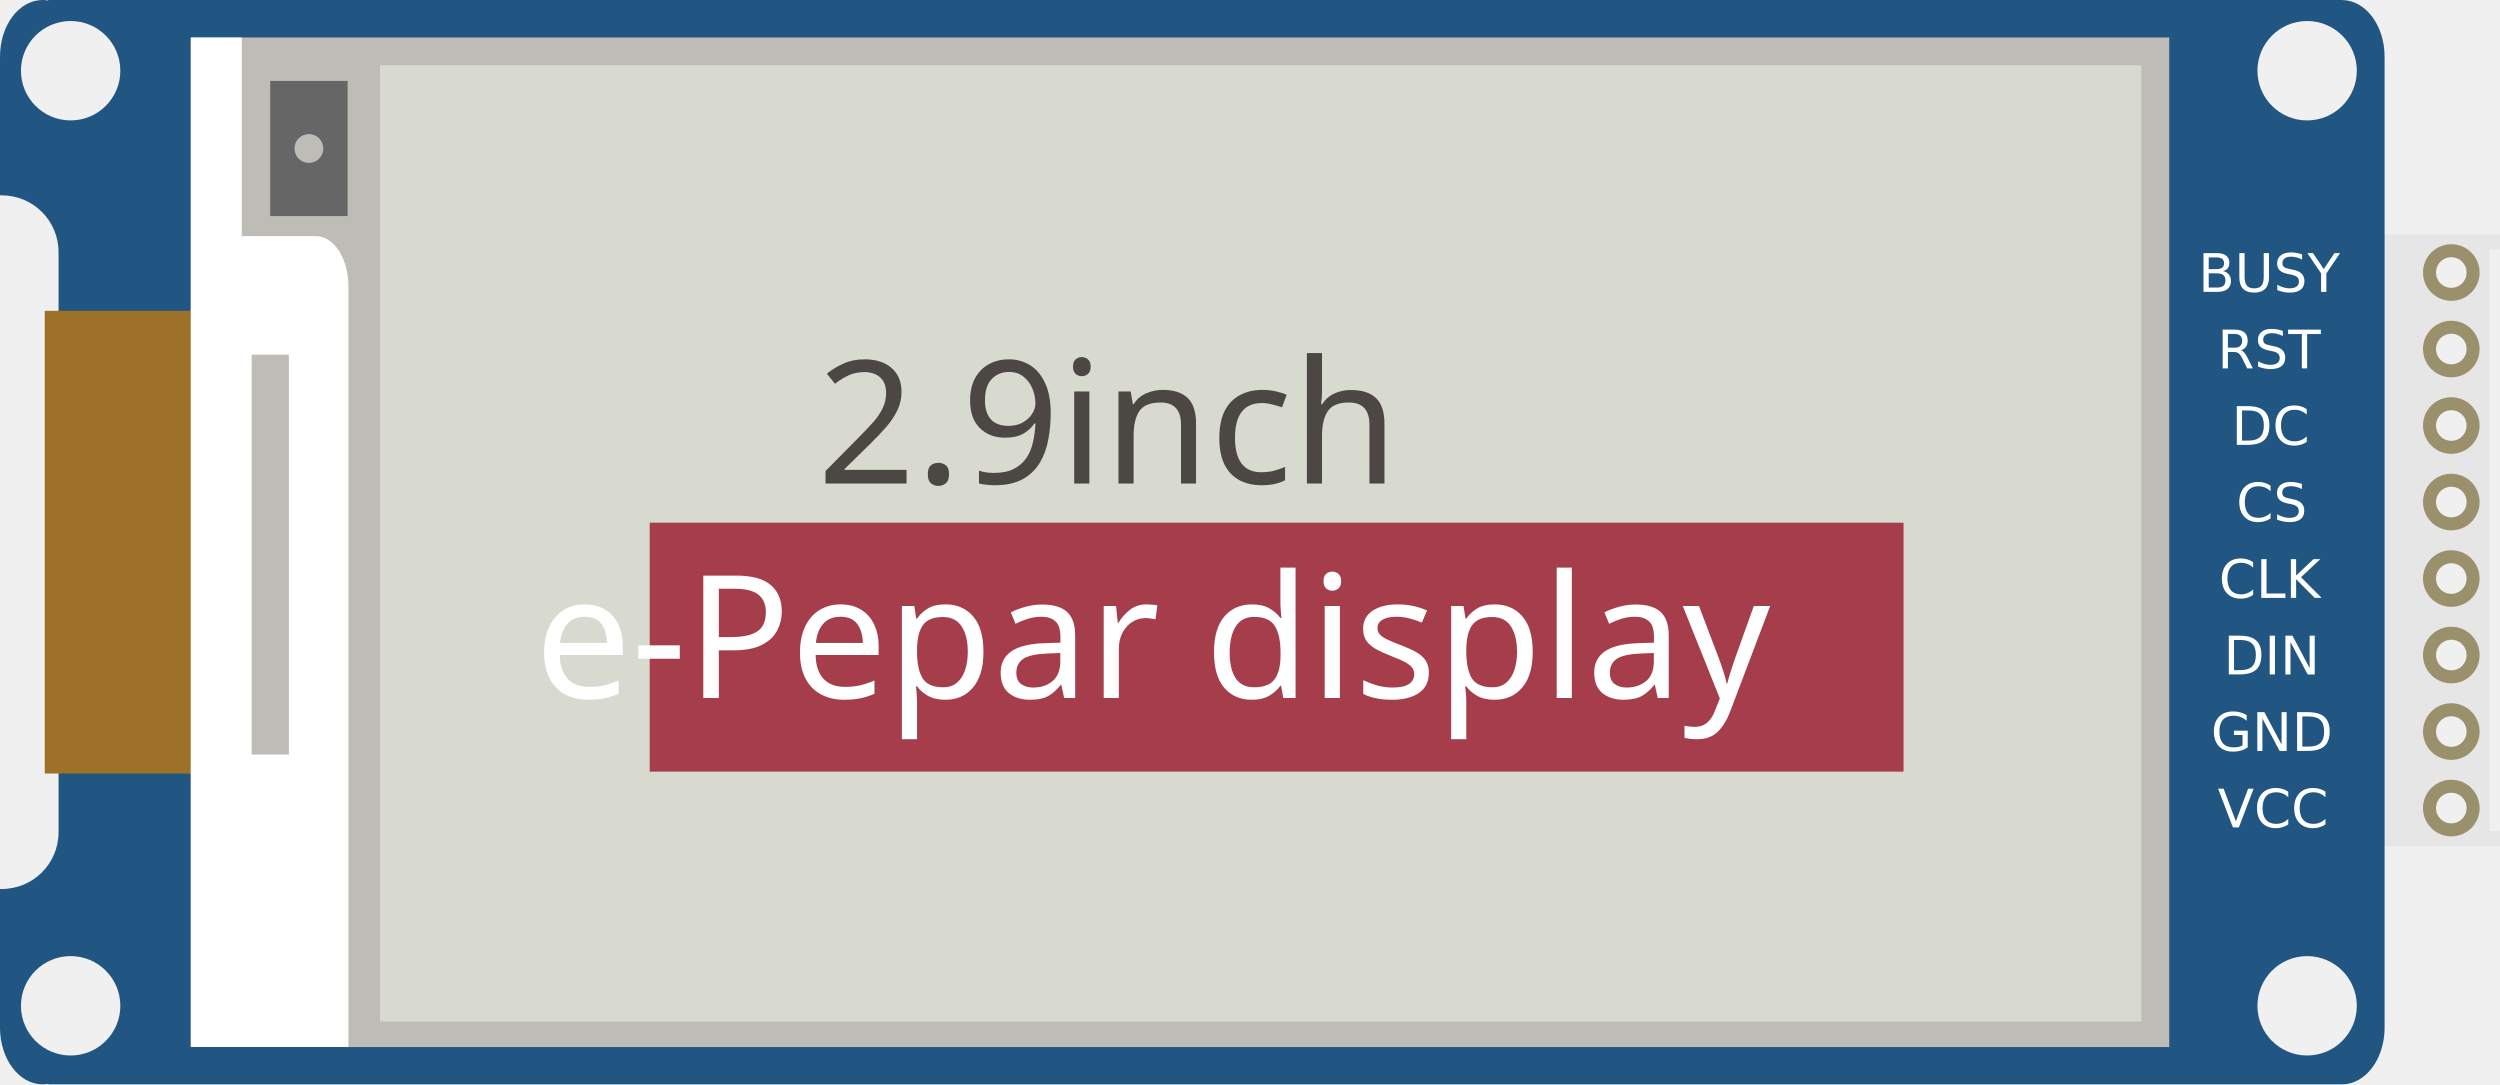
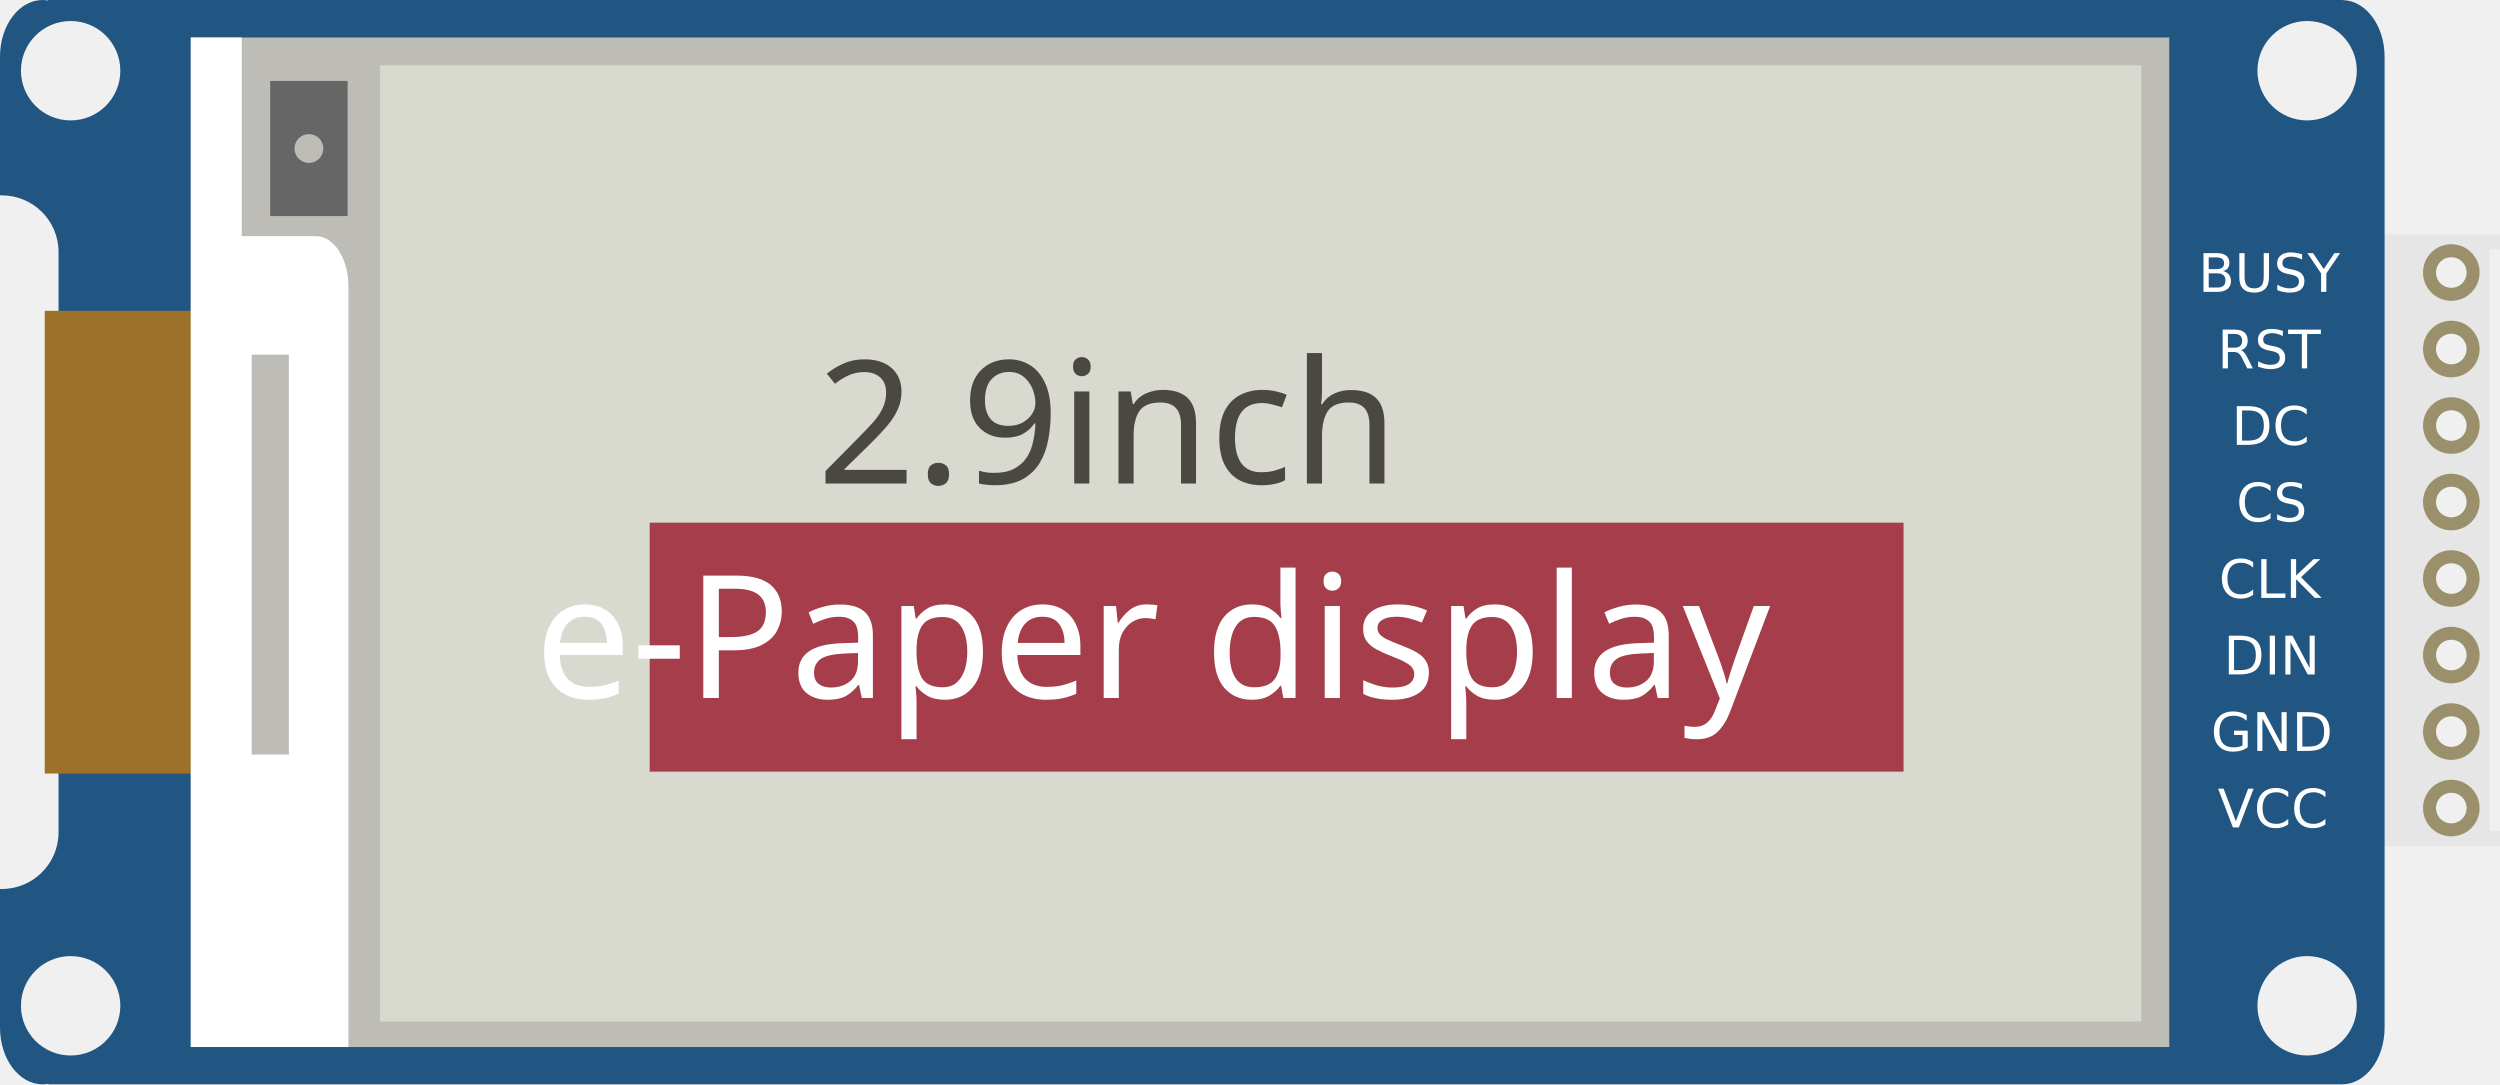
<svg xmlns="http://www.w3.org/2000/svg" width="83mm" height="36mm" viewBox="0 0 294.094 127.559" id="svg2" version="1.1">
  <defs id="defs4" />
  <g id="layer1" transform="translate(0,-924.8031)">
    <path id="path8" d="m 277.73,952.362 0,72 5.934,0 9.201,0 1.229,0 0,-1.797 -1.229,0 0,-68.406 1.229,0 0,-1.797 -1.229,0 -9.201,0 z m 10.636,2.699 c 2.4,0 2.4,3.602 0,3.602 -2.4,0 -2.4,-3.602 0,-3.602 z m 0,9 c 2.4,0 2.4,3.602 0,3.602 -2.4,0 -2.4,-3.602 0,-3.602 z m 0,9 c 2.399,8.9e-4 2.399,3.601 0,3.602 -2.401,9e-4 -2.401,-3.602 0,-3.602 z m 0,9 c 2.399,8.9e-4 2.399,3.601 0,3.602 -2.401,9e-4 -2.401,-3.602 0,-3.602 z m 0,9 c 2.4,0 2.4,3.602 0,3.602 -2.4,0 -2.4,-3.602 0,-3.602 z m 0,9 c 2.401,-9e-4 2.401,3.602 0,3.602 -2.401,9e-4 -2.401,-3.602 0,-3.602 z m 0,9 c 2.401,-9e-4 2.401,3.602 0,3.602 -2.401,9e-4 -2.401,-3.602 0,-3.602 z m 0,9 c 2.4,0 2.4,3.602 0,3.602 -2.4,0 -2.4,-3.602 0,-3.602 z" style="fill:#e6e6e6;stroke:none;stroke-width:0" />
    <path style="opacity:1;fill:#205681;fill-opacity:1;stroke:none;stroke-width:0.72;stroke-linecap:round;stroke-linejoin:miter;stroke-miterlimit:4;stroke-dasharray:none;stroke-opacity:1" d="M 269.893 -0.002 L 269.893 0 L 228.436 0 L 188.523 0 L 72.227 0 L 15.658 0 L 5.676 0 L 5.666 0.061 C 5.453 0.025 5.238 0 5.018 0 C 2.238 0 0 2.979 0 6.678 L 0 22.979 L 0.189 22.979 C 3.9 22.979 6.887 25.957 6.887 29.656 L 6.887 97.902 C 6.887 101.601 3.9 104.58 0.189 104.58 L 0 104.58 L 0 120.883 C 0 124.582 2.238 127.559 5.018 127.559 C 5.238 127.559 5.453 127.535 5.666 127.498 L 5.676 127.559 L 15.658 127.559 L 72.227 127.559 L 188.523 127.559 L 228.436 127.559 L 269.893 127.559 L 272.92 127.559 L 275.5 127.559 L 275.562 127.559 C 278.313 127.514 280.518 124.557 280.518 120.887 L 280.518 6.682 C 280.518 3.011 278.313 0.054 275.562 0.008 L 275.562 -0.002 L 275.5 -0.002 L 269.893 -0.002 z M 8.311 2.473 A 5.846 5.846 0 0 1 14.156 8.32 A 5.846 5.846 0 0 1 8.311 14.166 A 5.846 5.846 0 0 1 2.465 8.32 A 5.846 5.846 0 0 1 8.311 2.473 z M 271.404 2.473 A 5.846 5.846 0 0 1 277.25 8.32 A 5.846 5.846 0 0 1 271.404 14.166 A 5.846 5.846 0 0 1 265.559 8.32 A 5.846 5.846 0 0 1 271.404 2.473 z M 8.311 112.473 A 5.846 5.846 0 0 1 14.156 118.32 A 5.846 5.846 0 0 1 8.311 124.166 A 5.846 5.846 0 0 1 2.465 118.32 A 5.846 5.846 0 0 1 8.311 112.473 z M 271.404 112.473 A 5.846 5.846 0 0 1 277.25 118.32 A 5.846 5.846 0 0 1 271.404 124.166 A 5.846 5.846 0 0 1 265.559 118.32 A 5.846 5.846 0 0 1 271.404 112.473 z " transform="translate(0,924.8031)" id="rect4259" />
    <rect style="opacity:1;fill:#9d7128;fill-opacity:1;stroke:none;stroke-width:1.772;stroke-linecap:round;stroke-linejoin:round;stroke-miterlimit:4;stroke-dasharray:none;stroke-opacity:1" id="rect4353" width="21.315" height="54.432" x="5.265" y="-1015.8" transform="scale(1,-1)" />
    <rect style="opacity:1;fill:#bdbcb7;fill-opacity:1;stroke:none;stroke-width:1.772;stroke-linecap:round;stroke-linejoin:round;stroke-miterlimit:4;stroke-dasharray:none;stroke-opacity:1" id="rect4351" width="232.744" height="118.76" x="22.444" y="-1047.975" transform="scale(1,-1)" />
    <path style="opacity:1;fill:#ffffff;fill-opacity:1;stroke:none;stroke-width:1.772;stroke-linecap:round;stroke-linejoin:round;stroke-miterlimit:4;stroke-dasharray:none;stroke-opacity:1" d="m 22.443,929.215 0,29.295 0,10.012 0,54.28 0,25.171 8.773,0 9.774,0 0,-25.171 0,-54.28 0,-10.012 c 0,-3.284 -1.701,-5.926 -3.815,-5.926 l -8.734,0 0,-23.369 -5.998,0 z m 7.159,37.307 4.38,0 0,47.043 -4.38,0 0,-47.043 z" id="rect4372" />
    <rect y="-1044.979" x="44.714" height="112.492" width="207.194" id="rect4398" style="opacity:1;fill:#d8d9cf;fill-opacity:1;stroke:none;stroke-width:1.772;stroke-linecap:round;stroke-linejoin:round;stroke-miterlimit:4;stroke-dasharray:none;stroke-opacity:1" transform="scale(1,-1)" />
    <rect style="opacity:1;fill:#a53d4a;fill-opacity:1;stroke:none;stroke-width:0.72;stroke-linecap:round;stroke-linejoin:miter;stroke-miterlimit:4;stroke-dasharray:none;stroke-opacity:1" id="rect4183" width="147.5" height="29.286" x="76.429" y="986.291" />
    <text id="text4487" y="981.685" x="148.686" style="font-style:normal;font-weight:normal;font-size:20.187px;line-height:125%;font-family:sans-serif;letter-spacing:0px;word-spacing:0px;fill:#4b4843;fill-opacity:1;stroke:none;stroke-width:1px;stroke-linecap:butt;stroke-linejoin:miter;stroke-opacity:1" xml:space="preserve">
      <tspan style="font-style:normal;font-variant:normal;font-weight:normal;font-stretch:normal;font-size:20.186px;line-height:125%;font-family:'Droid Sans';-inkscape-font-specification:'Droid Sans, Normal';text-align:center;writing-mode:lr-tb;text-anchor:middle;fill:#4b4843;fill-opacity:1" y="981.685" x="148.686" id="tspan4489">2.9inch</tspan>
-       <tspan style="font-style:normal;font-variant:normal;font-weight:normal;font-stretch:normal;font-size:20.186px;line-height:125%;font-family:'Droid Sans';-inkscape-font-specification:'Droid Sans, Normal';text-align:center;writing-mode:lr-tb;text-anchor:middle;fill:#ffffff;fill-opacity:1" id="tspan4493" y="1006.918" x="148.686">e-Pepar display</tspan>
+       <tspan style="font-style:normal;font-variant:normal;font-weight:normal;font-stretch:normal;font-size:20.186px;line-height:125%;font-family:'Droid Sans';-inkscape-font-specification:'Droid Sans, Normal';text-align:center;writing-mode:lr-tb;text-anchor:middle;fill:#ffffff;fill-opacity:1" id="tspan4493" y="1006.918" x="148.686">e-Paper display</tspan>
    </text>
    <path style="opacity:1;fill:#666666;fill-opacity:1;stroke:none;stroke-width:0.72;stroke-linecap:round;stroke-linejoin:miter;stroke-miterlimit:4;stroke-dasharray:none;stroke-opacity:1" d="M 31.785 9.523 L 31.785 25.416 L 40.893 25.416 L 40.893 9.523 L 31.785 9.523 z M 36.34 15.773 A 1.696 1.696 0 0 1 38.035 17.471 A 1.696 1.696 0 0 1 36.34 19.166 A 1.696 1.696 0 0 1 34.643 17.471 A 1.696 1.696 0 0 1 36.34 15.773 z " transform="translate(0,924.8031)" id="rect4509" />
    <ellipse ry="2.565" rx="2.565" transform="matrix(0,-1,1,0,0,0)" id="connector15pin" connectorname="GND" cx="-1019.862" cy="288.366" style="fill:none;stroke:#9a916c;stroke-width:1.53" />
    <ellipse ry="2.565" rx="2.565" transform="matrix(0,-1,1,0,0,0)" id="connector14pin" connectorname="VCC" cx="-1010.862" cy="288.366" style="fill:none;stroke:#9a916c;stroke-width:1.53" />
    <ellipse ry="2.565" rx="2.565" transform="matrix(0,-1,1,0,0,0)" id="connector13pin" connectorname="SCL" cx="-1001.862" cy="288.366" style="fill:none;stroke:#9a916c;stroke-width:1.53" />
    <ellipse ry="2.565" rx="2.565" transform="matrix(0,-1,1,0,0,0)" id="connector12pin" connectorname="SDA" cx="-992.862" cy="288.366" style="fill:none;stroke:#9a916c;stroke-width:1.53" />
    <ellipse ry="2.565" rx="2.565" transform="matrix(0,-1,1,0,0,0)" id="connector11pin" connectorname="SDO" cx="-983.862" cy="288.366" style="fill:none;stroke:#9a916c;stroke-width:1.53" />
    <ellipse ry="2.565" rx="2.565" transform="matrix(0,-1,1,0,0,0)" id="connector10pin" connectorname="CS" cx="-974.862" cy="288.366" style="fill:none;stroke:#9a916c;stroke-width:1.53" />
    <ellipse ry="2.565" rx="2.565" transform="matrix(0,-1,1,0,0,0)" id="connector9pin" connectorname="INT2" cx="-965.862" cy="288.366" style="fill:none;stroke:#9a916c;stroke-width:1.53" />
    <ellipse ry="2.565" rx="2.565" transform="matrix(0,-1,1,0,0,0)" id="connector8pin" connectorname="INT1" cx="-956.862" cy="288.366" style="fill:none;stroke:#9a916c;stroke-width:1.53" />
    <g style="fill:#ffffff" transform="matrix(0.9025284,0,0,0.9025286,-927.5919,-189.0519)" id="g4744">
      <path id="path4675" style="font-style:normal;font-weight:normal;font-size:medium;line-height:125%;font-family:sans-serif;letter-spacing:0px;word-spacing:0px;fill:#ffffff;fill-opacity:1;stroke:none;stroke-width:1px;stroke-linecap:butt;stroke-linejoin:miter;stroke-opacity:1" d="m 1315.66,1269.78 0,1.851 1.096,0 q 0.551,0 0.815,-0.227 0.267,-0.23 0.267,-0.7 0,-0.474 -0.267,-0.697 -0.264,-0.227 -0.815,-0.227 l -1.096,0 z m 0,-2.077 0,1.522 1.012,0 q 0.501,0 0.744,-0.186 0.247,-0.189 0.247,-0.575 0,-0.382 -0.247,-0.572 -0.244,-0.19 -0.744,-0.19 l -1.012,0 z m -0.683,-0.562 1.746,0 q 0.781,0 1.204,0.325 0.423,0.325 0.423,0.924 0,0.464 -0.216,0.738 -0.216,0.274 -0.636,0.342 0.504,0.108 0.781,0.453 0.281,0.342 0.281,0.856 0,0.677 -0.46,1.045 -0.46,0.369 -1.309,0.369 l -1.813,0 0,-5.051 z" />
      <path id="path4677" style="font-style:normal;font-weight:normal;font-size:medium;line-height:125%;font-family:sans-serif;letter-spacing:0px;word-spacing:0px;fill:#ffffff;fill-opacity:1;stroke:none;stroke-width:1px;stroke-linecap:butt;stroke-linejoin:miter;stroke-opacity:1" d="m 1319.649,1267.141 0.687,0 0,3.068 q 0,0.812 0.294,1.171 0.294,0.355 0.954,0.355 0.656,0 0.951,-0.355 0.294,-0.359 0.294,-1.171 l 0,-3.068 0.687,0 0,3.153 q 0,0.988 -0.49,1.492 -0.487,0.504 -1.441,0.504 -0.957,0 -1.448,-0.504 -0.487,-0.504 -0.487,-1.492 l 0,-3.153 z" />
      <path id="path4679" style="font-style:normal;font-weight:normal;font-size:medium;line-height:125%;font-family:sans-serif;letter-spacing:0px;word-spacing:0px;fill:#ffffff;fill-opacity:1;stroke:none;stroke-width:1px;stroke-linecap:butt;stroke-linejoin:miter;stroke-opacity:1" d="m 1327.829,1267.307 0,0.666 q -0.389,-0.186 -0.734,-0.277 -0.345,-0.091 -0.666,-0.091 -0.558,0 -0.863,0.216 -0.301,0.217 -0.301,0.616 0,0.335 0.2,0.507 0.203,0.169 0.764,0.274 l 0.413,0.085 q 0.764,0.145 1.127,0.514 0.365,0.365 0.365,0.981 0,0.734 -0.494,1.113 -0.491,0.379 -1.441,0.379 -0.359,0 -0.765,-0.081 -0.403,-0.081 -0.836,-0.24 l 0,-0.704 q 0.416,0.233 0.815,0.352 0.399,0.118 0.785,0.118 0.585,0 0.903,-0.23 0.318,-0.23 0.318,-0.656 0,-0.372 -0.23,-0.582 -0.227,-0.21 -0.748,-0.315 l -0.416,-0.081 q -0.764,-0.152 -1.106,-0.477 -0.342,-0.325 -0.342,-0.903 0,-0.67 0.47,-1.056 0.474,-0.386 1.302,-0.386 0.355,0 0.724,0.064 0.369,0.064 0.754,0.193 z" />
      <path id="path4681" style="font-style:normal;font-weight:normal;font-size:medium;line-height:125%;font-family:sans-serif;letter-spacing:0px;word-spacing:0px;fill:#ffffff;fill-opacity:1;stroke:none;stroke-width:1px;stroke-linecap:butt;stroke-linejoin:miter;stroke-opacity:1" d="m 1328.52,1267.141 0.734,0 1.401,2.077 1.39,-2.077 0.734,0 -1.786,2.646 0,2.405 -0.687,0 0,-2.405 -1.786,-2.646 z" />
    </g>
    <g style="fill:#ffffff" transform="matrix(0.9025284,0,0,0.9025286,-925.3354,-191.011)" id="g4750">
      <path id="path4683" style="font-style:normal;font-weight:normal;font-size:medium;line-height:125%;font-family:sans-serif;letter-spacing:0px;word-spacing:0px;fill:#ffffff;fill-opacity:1;stroke:none;stroke-width:1px;stroke-linecap:butt;stroke-linejoin:miter;stroke-opacity:1" d="m 1317.372,1281.966 q 0.22,0.074 0.426,0.318 0.21,0.244 0.419,0.67 l 0.694,1.38 -0.734,0 -0.646,-1.296 q -0.25,-0.507 -0.487,-0.673 -0.234,-0.166 -0.639,-0.166 l -0.744,0 0,2.135 -0.683,0 0,-5.051 1.543,0 q 0.866,0 1.292,0.362 0.426,0.362 0.426,1.093 0,0.477 -0.223,0.792 -0.22,0.315 -0.643,0.436 z m -1.712,-2.121 0,1.793 0.859,0 q 0.494,0 0.744,-0.227 0.254,-0.23 0.254,-0.673 0,-0.443 -0.254,-0.666 -0.25,-0.227 -0.744,-0.227 l -0.859,0 z" />
      <path id="path4685" style="font-style:normal;font-weight:normal;font-size:medium;line-height:125%;font-family:sans-serif;letter-spacing:0px;word-spacing:0px;fill:#ffffff;fill-opacity:1;stroke:none;stroke-width:1px;stroke-linecap:butt;stroke-linejoin:miter;stroke-opacity:1" d="m 1322.822,1279.449 0,0.666 q -0.389,-0.186 -0.734,-0.278 -0.345,-0.091 -0.666,-0.091 -0.558,0 -0.863,0.216 -0.301,0.216 -0.301,0.616 0,0.335 0.2,0.507 0.203,0.169 0.765,0.274 l 0.413,0.085 q 0.765,0.145 1.127,0.514 0.365,0.365 0.365,0.981 0,0.734 -0.494,1.113 -0.49,0.379 -1.441,0.379 -0.359,0 -0.764,-0.081 -0.403,-0.081 -0.836,-0.24 l 0,-0.704 q 0.416,0.233 0.815,0.352 0.399,0.118 0.785,0.118 0.585,0 0.903,-0.23 0.318,-0.23 0.318,-0.656 0,-0.372 -0.23,-0.582 -0.227,-0.21 -0.748,-0.315 l -0.416,-0.081 q -0.765,-0.152 -1.106,-0.477 -0.342,-0.325 -0.342,-0.903 0,-0.67 0.47,-1.056 0.474,-0.386 1.302,-0.386 0.355,0 0.724,0.064 0.369,0.064 0.754,0.193 z" />
      <path id="path4687" style="font-style:normal;font-weight:normal;font-size:medium;line-height:125%;font-family:sans-serif;letter-spacing:0px;word-spacing:0px;fill:#ffffff;fill-opacity:1;stroke:none;stroke-width:1px;stroke-linecap:butt;stroke-linejoin:miter;stroke-opacity:1" d="m 1323.506,1279.284 4.273,0 0,0.575 -1.793,0 0,4.476 -0.687,0 0,-4.476 -1.793,0 0,-0.575 z" />
    </g>
    <g style="fill:#ffffff" transform="matrix(0.9025284,0,0,0.9025286,-923.6714,-192.7276)" id="g4755">
      <path id="path4689" style="font-style:normal;font-weight:normal;font-size:medium;line-height:125%;font-family:sans-serif;letter-spacing:0px;word-spacing:0px;fill:#ffffff;fill-opacity:1;stroke:none;stroke-width:1px;stroke-linecap:butt;stroke-linejoin:miter;stroke-opacity:1" d="m 1315.66,1291.72 0,3.928 0.826,0 q 1.045,0 1.529,-0.474 0.487,-0.474 0.487,-1.495 0,-1.015 -0.487,-1.485 -0.484,-0.474 -1.529,-0.474 l -0.826,0 z m -0.683,-0.562 1.404,0 q 1.468,0 2.155,0.612 0.687,0.609 0.687,1.908 0,1.306 -0.69,1.918 -0.69,0.612 -2.152,0.612 l -1.404,0 0,-5.051 z" />
      <path id="path4691" style="font-style:normal;font-weight:normal;font-size:medium;line-height:125%;font-family:sans-serif;letter-spacing:0px;word-spacing:0px;fill:#ffffff;fill-opacity:1;stroke:none;stroke-width:1px;stroke-linecap:butt;stroke-linejoin:miter;stroke-opacity:1" d="m 1324.091,1291.548 0,0.721 q -0.345,-0.321 -0.738,-0.48 -0.389,-0.159 -0.829,-0.159 -0.866,0 -1.326,0.531 -0.46,0.528 -0.46,1.529 0,0.998 0.46,1.529 0.46,0.528 1.326,0.528 0.44,0 0.829,-0.159 0.392,-0.159 0.738,-0.48 l 0,0.714 q -0.359,0.243 -0.761,0.365 -0.399,0.122 -0.846,0.122 -1.147,0 -1.807,-0.7 -0.66,-0.704 -0.66,-1.918 0,-1.218 0.66,-1.918 0.66,-0.704 1.807,-0.704 0.453,0 0.853,0.122 0.403,0.118 0.754,0.359 z" />
    </g>
    <g style="fill:#ffffff" transform="matrix(0.9025284,0,0,0.9025286,-923.1173,-193.3173)" id="g4759">
      <path id="path4693" style="font-style:normal;font-weight:normal;font-size:medium;line-height:125%;font-family:sans-serif;letter-spacing:0px;word-spacing:0px;fill:#ffffff;fill-opacity:1;stroke:none;stroke-width:1px;stroke-linecap:butt;stroke-linejoin:miter;stroke-opacity:1" d="m 1318.759,1302.173 0,0.721 q -0.345,-0.321 -0.738,-0.48 -0.389,-0.159 -0.829,-0.159 -0.866,0 -1.326,0.531 -0.46,0.528 -0.46,1.529 0,0.998 0.46,1.529 0.46,0.528 1.326,0.528 0.44,0 0.829,-0.159 0.392,-0.159 0.738,-0.48 l 0,0.714 q -0.359,0.244 -0.761,0.365 -0.399,0.122 -0.846,0.122 -1.147,0 -1.806,-0.7 -0.66,-0.704 -0.66,-1.918 0,-1.218 0.66,-1.918 0.66,-0.704 1.806,-0.704 0.453,0 0.853,0.122 0.403,0.118 0.754,0.359 z" />
      <path id="path4695" style="font-style:normal;font-weight:normal;font-size:medium;line-height:125%;font-family:sans-serif;letter-spacing:0px;word-spacing:0px;fill:#ffffff;fill-opacity:1;stroke:none;stroke-width:1px;stroke-linecap:butt;stroke-linejoin:miter;stroke-opacity:1" d="m 1322.85,1301.949 0,0.666 q -0.389,-0.186 -0.734,-0.277 -0.345,-0.091 -0.666,-0.091 -0.558,0 -0.863,0.216 -0.301,0.216 -0.301,0.616 0,0.335 0.2,0.507 0.203,0.169 0.764,0.274 l 0.413,0.085 q 0.764,0.145 1.127,0.514 0.365,0.365 0.365,0.981 0,0.734 -0.494,1.113 -0.491,0.379 -1.441,0.379 -0.359,0 -0.765,-0.081 -0.403,-0.081 -0.836,-0.24 l 0,-0.704 q 0.416,0.233 0.815,0.352 0.399,0.118 0.785,0.118 0.585,0 0.903,-0.23 0.318,-0.23 0.318,-0.656 0,-0.372 -0.23,-0.582 -0.227,-0.21 -0.748,-0.315 l -0.416,-0.081 q -0.765,-0.152 -1.106,-0.477 -0.342,-0.325 -0.342,-0.903 0,-0.67 0.47,-1.056 0.474,-0.386 1.302,-0.386 0.355,0 0.724,0.064 0.369,0.064 0.754,0.193 z" />
    </g>
    <g style="fill:#ffffff" transform="matrix(0.9025284,0,0,0.9025286,-925.1631,-192.1335)" id="g4763">
      <path id="path4697" style="font-style:normal;font-weight:normal;font-size:medium;line-height:125%;font-family:sans-serif;letter-spacing:0px;word-spacing:0px;fill:#ffffff;fill-opacity:1;stroke:none;stroke-width:1px;stroke-linecap:butt;stroke-linejoin:miter;stroke-opacity:1" d="m 1318.759,1310.833 0,0.721 q -0.345,-0.321 -0.738,-0.48 -0.389,-0.159 -0.829,-0.159 -0.866,0 -1.326,0.531 -0.46,0.528 -0.46,1.529 0,0.998 0.46,1.529 0.46,0.528 1.326,0.528 0.44,0 0.829,-0.159 0.392,-0.159 0.738,-0.48 l 0,0.714 q -0.359,0.244 -0.761,0.365 -0.399,0.122 -0.846,0.122 -1.147,0 -1.806,-0.7 -0.66,-0.704 -0.66,-1.918 0,-1.218 0.66,-1.918 0.66,-0.704 1.806,-0.704 0.453,0 0.853,0.122 0.403,0.118 0.754,0.359 z" />
      <path id="path4699" style="font-style:normal;font-weight:normal;font-size:medium;line-height:125%;font-family:sans-serif;letter-spacing:0px;word-spacing:0px;fill:#ffffff;fill-opacity:1;stroke:none;stroke-width:1px;stroke-linecap:butt;stroke-linejoin:miter;stroke-opacity:1" d="m 1319.822,1310.444 0.683,0 0,4.476 2.459,0 0,0.575 -3.143,0 0,-5.051 z" />
      <path id="path4701" style="font-style:normal;font-weight:normal;font-size:medium;line-height:125%;font-family:sans-serif;letter-spacing:0px;word-spacing:0px;fill:#ffffff;fill-opacity:1;stroke:none;stroke-width:1px;stroke-linecap:butt;stroke-linejoin:miter;stroke-opacity:1" d="m 1323.678,1310.444 0.683,0 0,2.135 2.267,-2.135 0.88,0 -2.507,2.355 2.686,2.696 -0.9,0 -2.426,-2.432 0,2.432 -0.683,0 0,-5.051 z" />
    </g>
    <g style="fill:#ffffff" transform="matrix(0.9025284,0,0,0.9025286,-924.6118,-190.9469)" id="g4768">
      <path id="path4703" style="font-style:normal;font-weight:normal;font-size:medium;line-height:125%;font-family:sans-serif;letter-spacing:0px;word-spacing:0px;fill:#ffffff;fill-opacity:1;stroke:none;stroke-width:1px;stroke-linecap:butt;stroke-linejoin:miter;stroke-opacity:1" d="m 1315.66,1319.667 0,3.928 0.826,0 q 1.045,0 1.529,-0.474 0.487,-0.474 0.487,-1.495 0,-1.015 -0.487,-1.485 -0.484,-0.474 -1.529,-0.474 l -0.826,0 z m -0.683,-0.562 1.404,0 q 1.468,0 2.155,0.612 0.687,0.609 0.687,1.908 0,1.306 -0.69,1.918 -0.69,0.612 -2.152,0.612 l -1.404,0 0,-5.051 z" />
      <path id="path4705" style="font-style:normal;font-weight:normal;font-size:medium;line-height:125%;font-family:sans-serif;letter-spacing:0px;word-spacing:0px;fill:#ffffff;fill-opacity:1;stroke:none;stroke-width:1px;stroke-linecap:butt;stroke-linejoin:miter;stroke-opacity:1" d="m 1320.309,1319.105 0.683,0 0,5.051 -0.683,0 0,-5.051 z" />
      <path id="path4707" style="font-style:normal;font-weight:normal;font-size:medium;line-height:125%;font-family:sans-serif;letter-spacing:0px;word-spacing:0px;fill:#ffffff;fill-opacity:1;stroke:none;stroke-width:1px;stroke-linecap:butt;stroke-linejoin:miter;stroke-opacity:1" d="m 1322.352,1319.105 0.92,0 2.24,4.225 0,-4.225 0.663,0 0,5.051 -0.92,0 -2.24,-4.226 0,4.226 -0.663,0 0,-5.051 z" />
    </g>
    <g style="fill:#ffffff" transform="matrix(0.9025284,0,0,0.9025286,-926.1065,-189.7665)" id="g4773">
      <path id="path4709" style="font-style:normal;font-weight:normal;font-size:medium;line-height:125%;font-family:sans-serif;letter-spacing:0px;word-spacing:0px;fill:#ffffff;fill-opacity:1;stroke:none;stroke-width:1px;stroke-linecap:butt;stroke-linejoin:miter;stroke-opacity:1" d="m 1318.421,1332.096 0,-1.357 -1.116,0 0,-0.562 1.793,0 0,2.168 q -0.396,0.281 -0.873,0.426 -0.477,0.142 -1.018,0.142 -1.184,0 -1.854,-0.69 -0.666,-0.694 -0.666,-1.928 0,-1.238 0.666,-1.928 0.67,-0.694 1.854,-0.694 0.494,0 0.937,0.122 0.447,0.122 0.822,0.359 l 0,0.727 q -0.379,-0.321 -0.805,-0.484 -0.426,-0.162 -0.896,-0.162 -0.927,0 -1.394,0.518 -0.463,0.518 -0.463,1.543 0,1.022 0.463,1.539 0.467,0.518 1.394,0.518 0.362,0 0.646,-0.061 0.284,-0.064 0.511,-0.196 z" />
      <path id="path4711" style="font-style:normal;font-weight:normal;font-size:medium;line-height:125%;font-family:sans-serif;letter-spacing:0px;word-spacing:0px;fill:#ffffff;fill-opacity:1;stroke:none;stroke-width:1px;stroke-linecap:butt;stroke-linejoin:miter;stroke-opacity:1" d="m 1320.349,1327.766 0.92,0 2.24,4.225 0,-4.225 0.663,0 0,5.051 -0.92,0 -2.24,-4.226 0,4.226 -0.663,0 0,-5.051 z" />
      <path id="path4713" style="font-style:normal;font-weight:normal;font-size:medium;line-height:125%;font-family:sans-serif;letter-spacing:0px;word-spacing:0px;fill:#ffffff;fill-opacity:1;stroke:none;stroke-width:1px;stroke-linecap:butt;stroke-linejoin:miter;stroke-opacity:1" d="m 1326.216,1328.327 0,3.928 0.826,0 q 1.045,0 1.529,-0.474 0.487,-0.474 0.487,-1.495 0,-1.015 -0.487,-1.485 -0.484,-0.474 -1.529,-0.474 l -0.826,0 z m -0.683,-0.561 1.404,0 q 1.468,0 2.155,0.612 0.687,0.609 0.687,1.908 0,1.306 -0.69,1.918 -0.69,0.612 -2.152,0.612 l -1.404,0 0,-5.051 z" />
    </g>
    <g style="fill:#ffffff" transform="matrix(0.9025284,0,0,0.9025286,-925.3066,-188.583)" id="g4778">
      <path id="path4715" style="font-style:normal;font-weight:normal;font-size:medium;line-height:125%;font-family:sans-serif;letter-spacing:0px;word-spacing:0px;fill:#ffffff;fill-opacity:1;stroke:none;stroke-width:1px;stroke-linecap:butt;stroke-linejoin:miter;stroke-opacity:1" d="m 1316.28,1341.477 -1.928,-5.051 0.714,0 1.6,4.253 1.603,-4.253 0.711,0 -1.925,5.051 -0.775,0 z" />
      <path id="path4717" style="font-style:normal;font-weight:normal;font-size:medium;line-height:125%;font-family:sans-serif;letter-spacing:0px;word-spacing:0px;fill:#ffffff;fill-opacity:1;stroke:none;stroke-width:1px;stroke-linecap:butt;stroke-linejoin:miter;stroke-opacity:1" d="m 1323.496,1336.815 0,0.721 q -0.345,-0.321 -0.738,-0.48 -0.389,-0.159 -0.829,-0.159 -0.866,0 -1.326,0.531 -0.46,0.528 -0.46,1.529 0,0.998 0.46,1.529 0.46,0.528 1.326,0.528 0.44,0 0.829,-0.159 0.392,-0.159 0.738,-0.48 l 0,0.714 q -0.359,0.244 -0.761,0.365 -0.399,0.122 -0.846,0.122 -1.147,0 -1.806,-0.7 -0.66,-0.704 -0.66,-1.918 0,-1.218 0.66,-1.918 0.66,-0.704 1.806,-0.704 0.453,0 0.853,0.122 0.403,0.118 0.754,0.359 z" />
      <path id="path4719" style="font-style:normal;font-weight:normal;font-size:medium;line-height:125%;font-family:sans-serif;letter-spacing:0px;word-spacing:0px;fill:#ffffff;fill-opacity:1;stroke:none;stroke-width:1px;stroke-linecap:butt;stroke-linejoin:miter;stroke-opacity:1" d="m 1328.34,1336.815 0,0.721 q -0.345,-0.321 -0.738,-0.48 -0.389,-0.159 -0.829,-0.159 -0.866,0 -1.326,0.531 -0.46,0.528 -0.46,1.529 0,0.998 0.46,1.529 0.46,0.528 1.326,0.528 0.44,0 0.829,-0.159 0.392,-0.159 0.738,-0.48 l 0,0.714 q -0.359,0.244 -0.761,0.365 -0.399,0.122 -0.846,0.122 -1.147,0 -1.807,-0.7 -0.66,-0.704 -0.66,-1.918 0,-1.218 0.66,-1.918 0.66,-0.704 1.807,-0.704 0.453,0 0.853,0.122 0.403,0.118 0.754,0.359 z" />
    </g>
  </g>
</svg>
